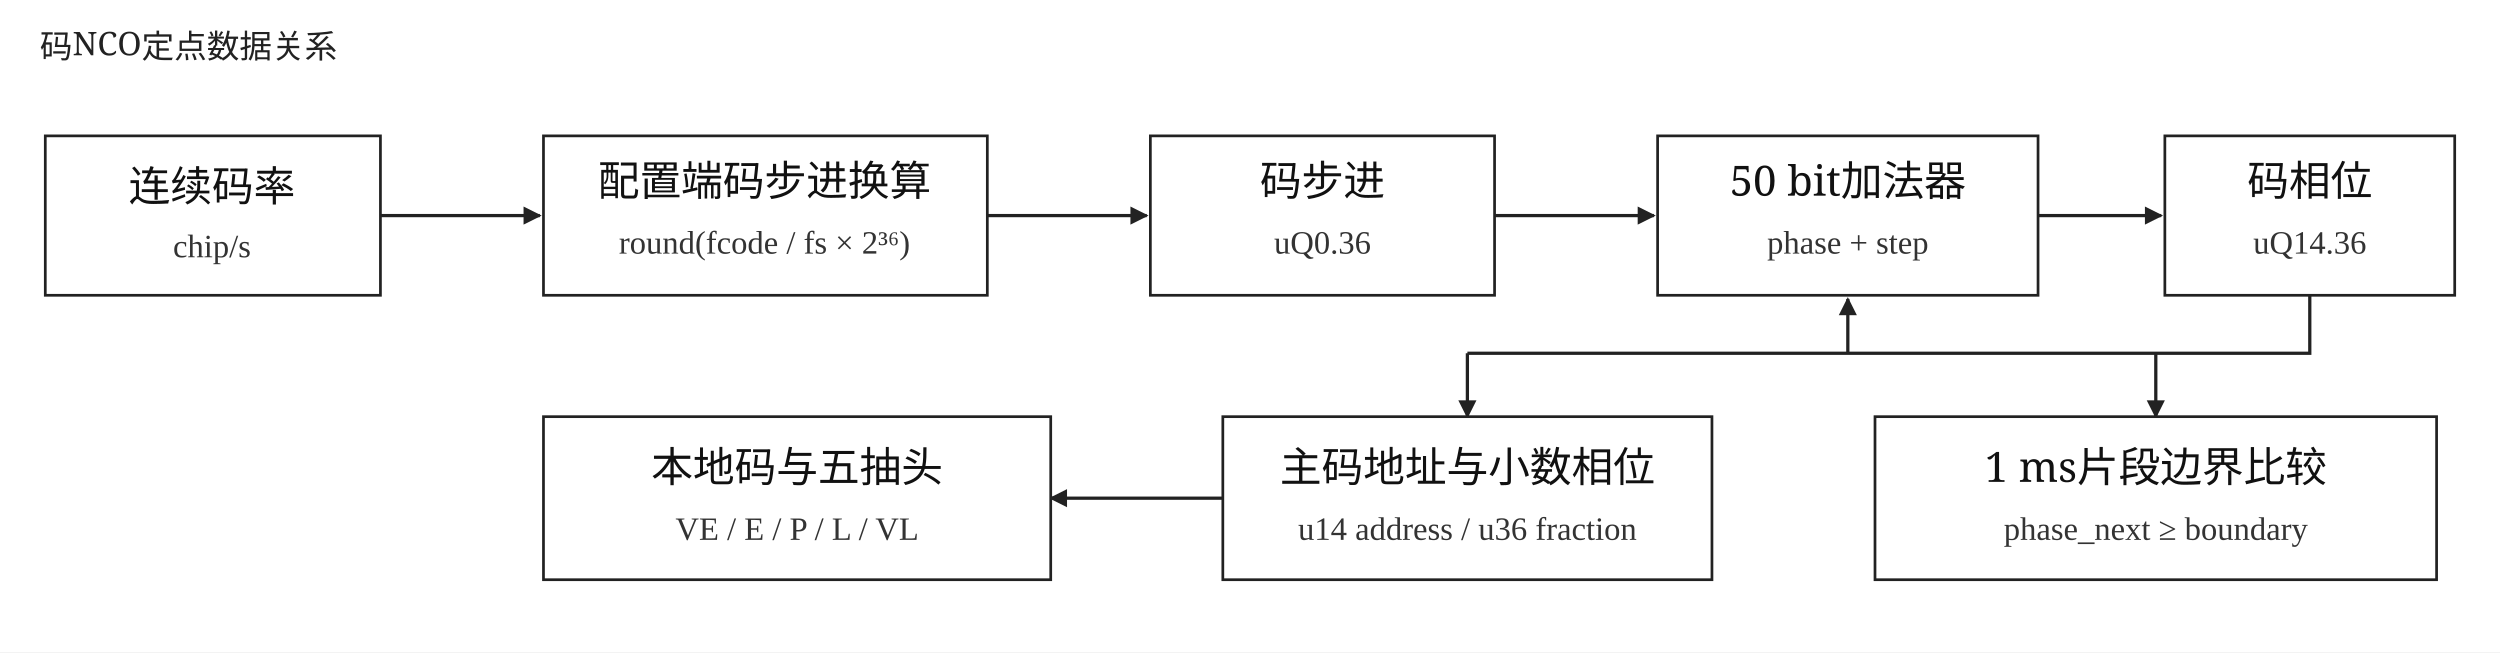
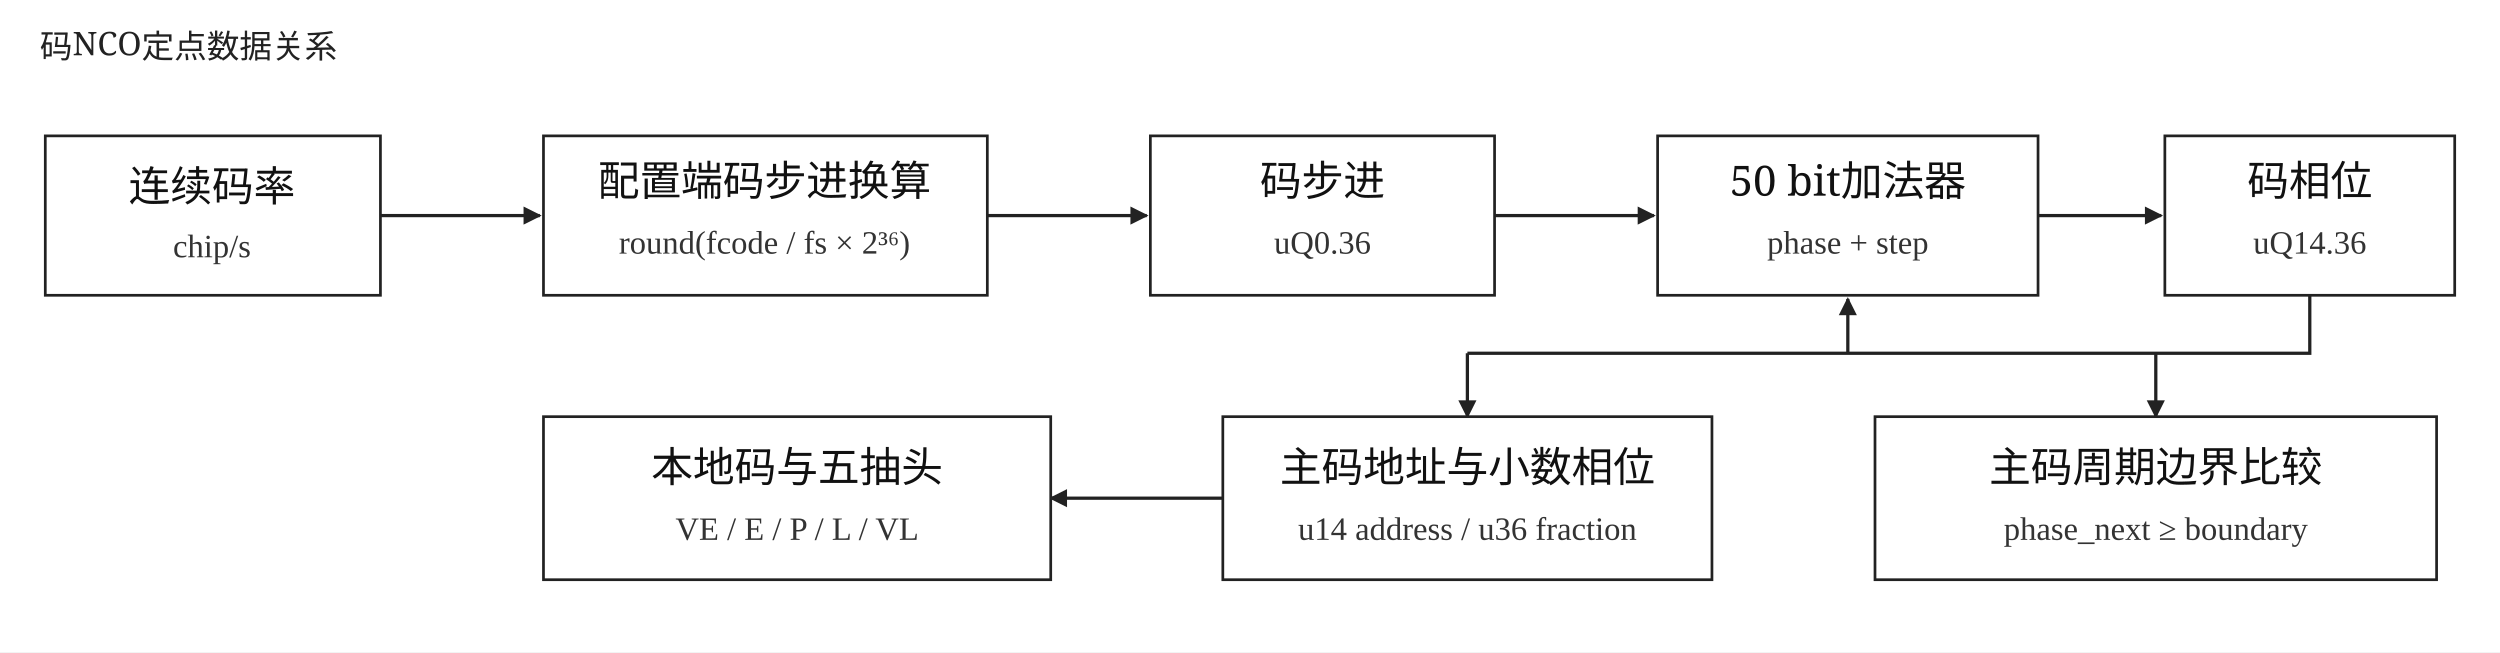
<svg xmlns="http://www.w3.org/2000/svg" width="1380" height="360" viewBox="0 0 1380 360">
  <defs>
    <marker id="arrow" markerWidth="10" markerHeight="10" refX="9" refY="5" orient="auto" markerUnits="userSpaceOnUse">
      <path d="M0,0 L10,5 L0,10 Z" fill="#222222" />
    </marker>
    <style>
      .box { fill: #ffffff; stroke: #222222; stroke-width: 1.5; }
      .line { fill: none; stroke: #222222; stroke-width: 1.8;
              marker-end: url(#arrow); }
      .title { font-size: 23px; fill: #111111; text-anchor: middle; }
      .fmt { font-size: 18px; fill: #333333; text-anchor: middle; }
      .caption { font-size: 18px; fill: #222222; }
    </style>
  </defs>
  <rect x="0" y="0" width="1380" height="360" fill="#ffffff" />
  <text x="22" y="32" class="caption" font-family="SimSun, Songti SC, serif">码NCO定点数据关系</text>
  <rect class="box" x="25" y="75" width="185" height="88" />
  <text class="title" x="117" y="111" font-family="SimSun, Songti SC, serif">连续码率</text>
  <text class="fmt" x="117" y="142" font-family="'Times New Roman', serif">chip/s</text>
  <path class="line" d="M210,119 H298" />
  <rect class="box" x="300" y="75" width="245" height="88" />
  <text class="title" x="422" y="108" font-family="SimSun, Songti SC, serif">配置端码步进换算</text>
  <text class="fmt" x="422" y="140" font-family="'Times New Roman', serif">round(fcode / fs × 2³⁶)</text>
  <path class="line" d="M545,119 H633" />
  <rect class="box" x="635" y="75" width="190" height="88" />
  <text class="title" x="730" y="108" font-family="SimSun, Songti SC, serif">码步进</text>
  <text class="fmt" x="730" y="140" font-family="'Times New Roman', serif">uQ0.36</text>
  <path class="line" d="M825,119 H913" />
  <rect class="box" x="915" y="75" width="210" height="88" />
  <text class="title" x="1020" y="108" font-family="SimSun, Songti SC, serif">50 bit加法器</text>
  <text class="fmt" x="1020" y="140" font-family="'Times New Roman', serif">phase + step</text>
  <path class="line" d="M1125,119 H1193" />
  <rect class="box" x="1195" y="75" width="160" height="88" />
  <text class="title" x="1275" y="108" font-family="SimSun, Songti SC, serif">码相位</text>
  <text class="fmt" x="1275" y="140" font-family="'Times New Roman', serif">uQ14.36</text>
  <path d="M1275,163 V195 H810" fill="none" stroke="#222222" stroke-width="1.8" />
  <path class="line" d="M1020,195 V165" />
  <path class="line" d="M810,195 V230" />
  <rect class="box" x="675" y="230" width="270" height="90" />
  <text class="title" x="810" y="266" font-family="SimSun, Songti SC, serif">主码地址与小数相位</text>
  <text class="fmt" x="810" y="298" font-family="'Times New Roman', serif">u14 address / u36 fraction</text>
  <path class="line" d="M675,275 H580" />
  <rect class="box" x="300" y="230" width="280" height="90" />
  <text class="title" x="440" y="266" font-family="SimSun, Songti SC, serif">本地码与五抽头</text>
  <text class="fmt" x="440" y="298" font-family="'Times New Roman', serif">VE / E / P / L / VL</text>
  <path class="line" d="M1190,195 V230" />
  <rect class="box" x="1035" y="230" width="310" height="90" />
-   <text class="title" x="1190" y="266" font-family="SimSun, Songti SC, serif">1 ms片段边界比较</text>
+   <text class="title" x="1190" y="266" font-family="SimSun, Songti SC, serif">主码周期边界比较</text>
  <text class="fmt" x="1190" y="298" font-family="'Times New Roman', serif">phase_next ≥ boundary</text>
</svg>
